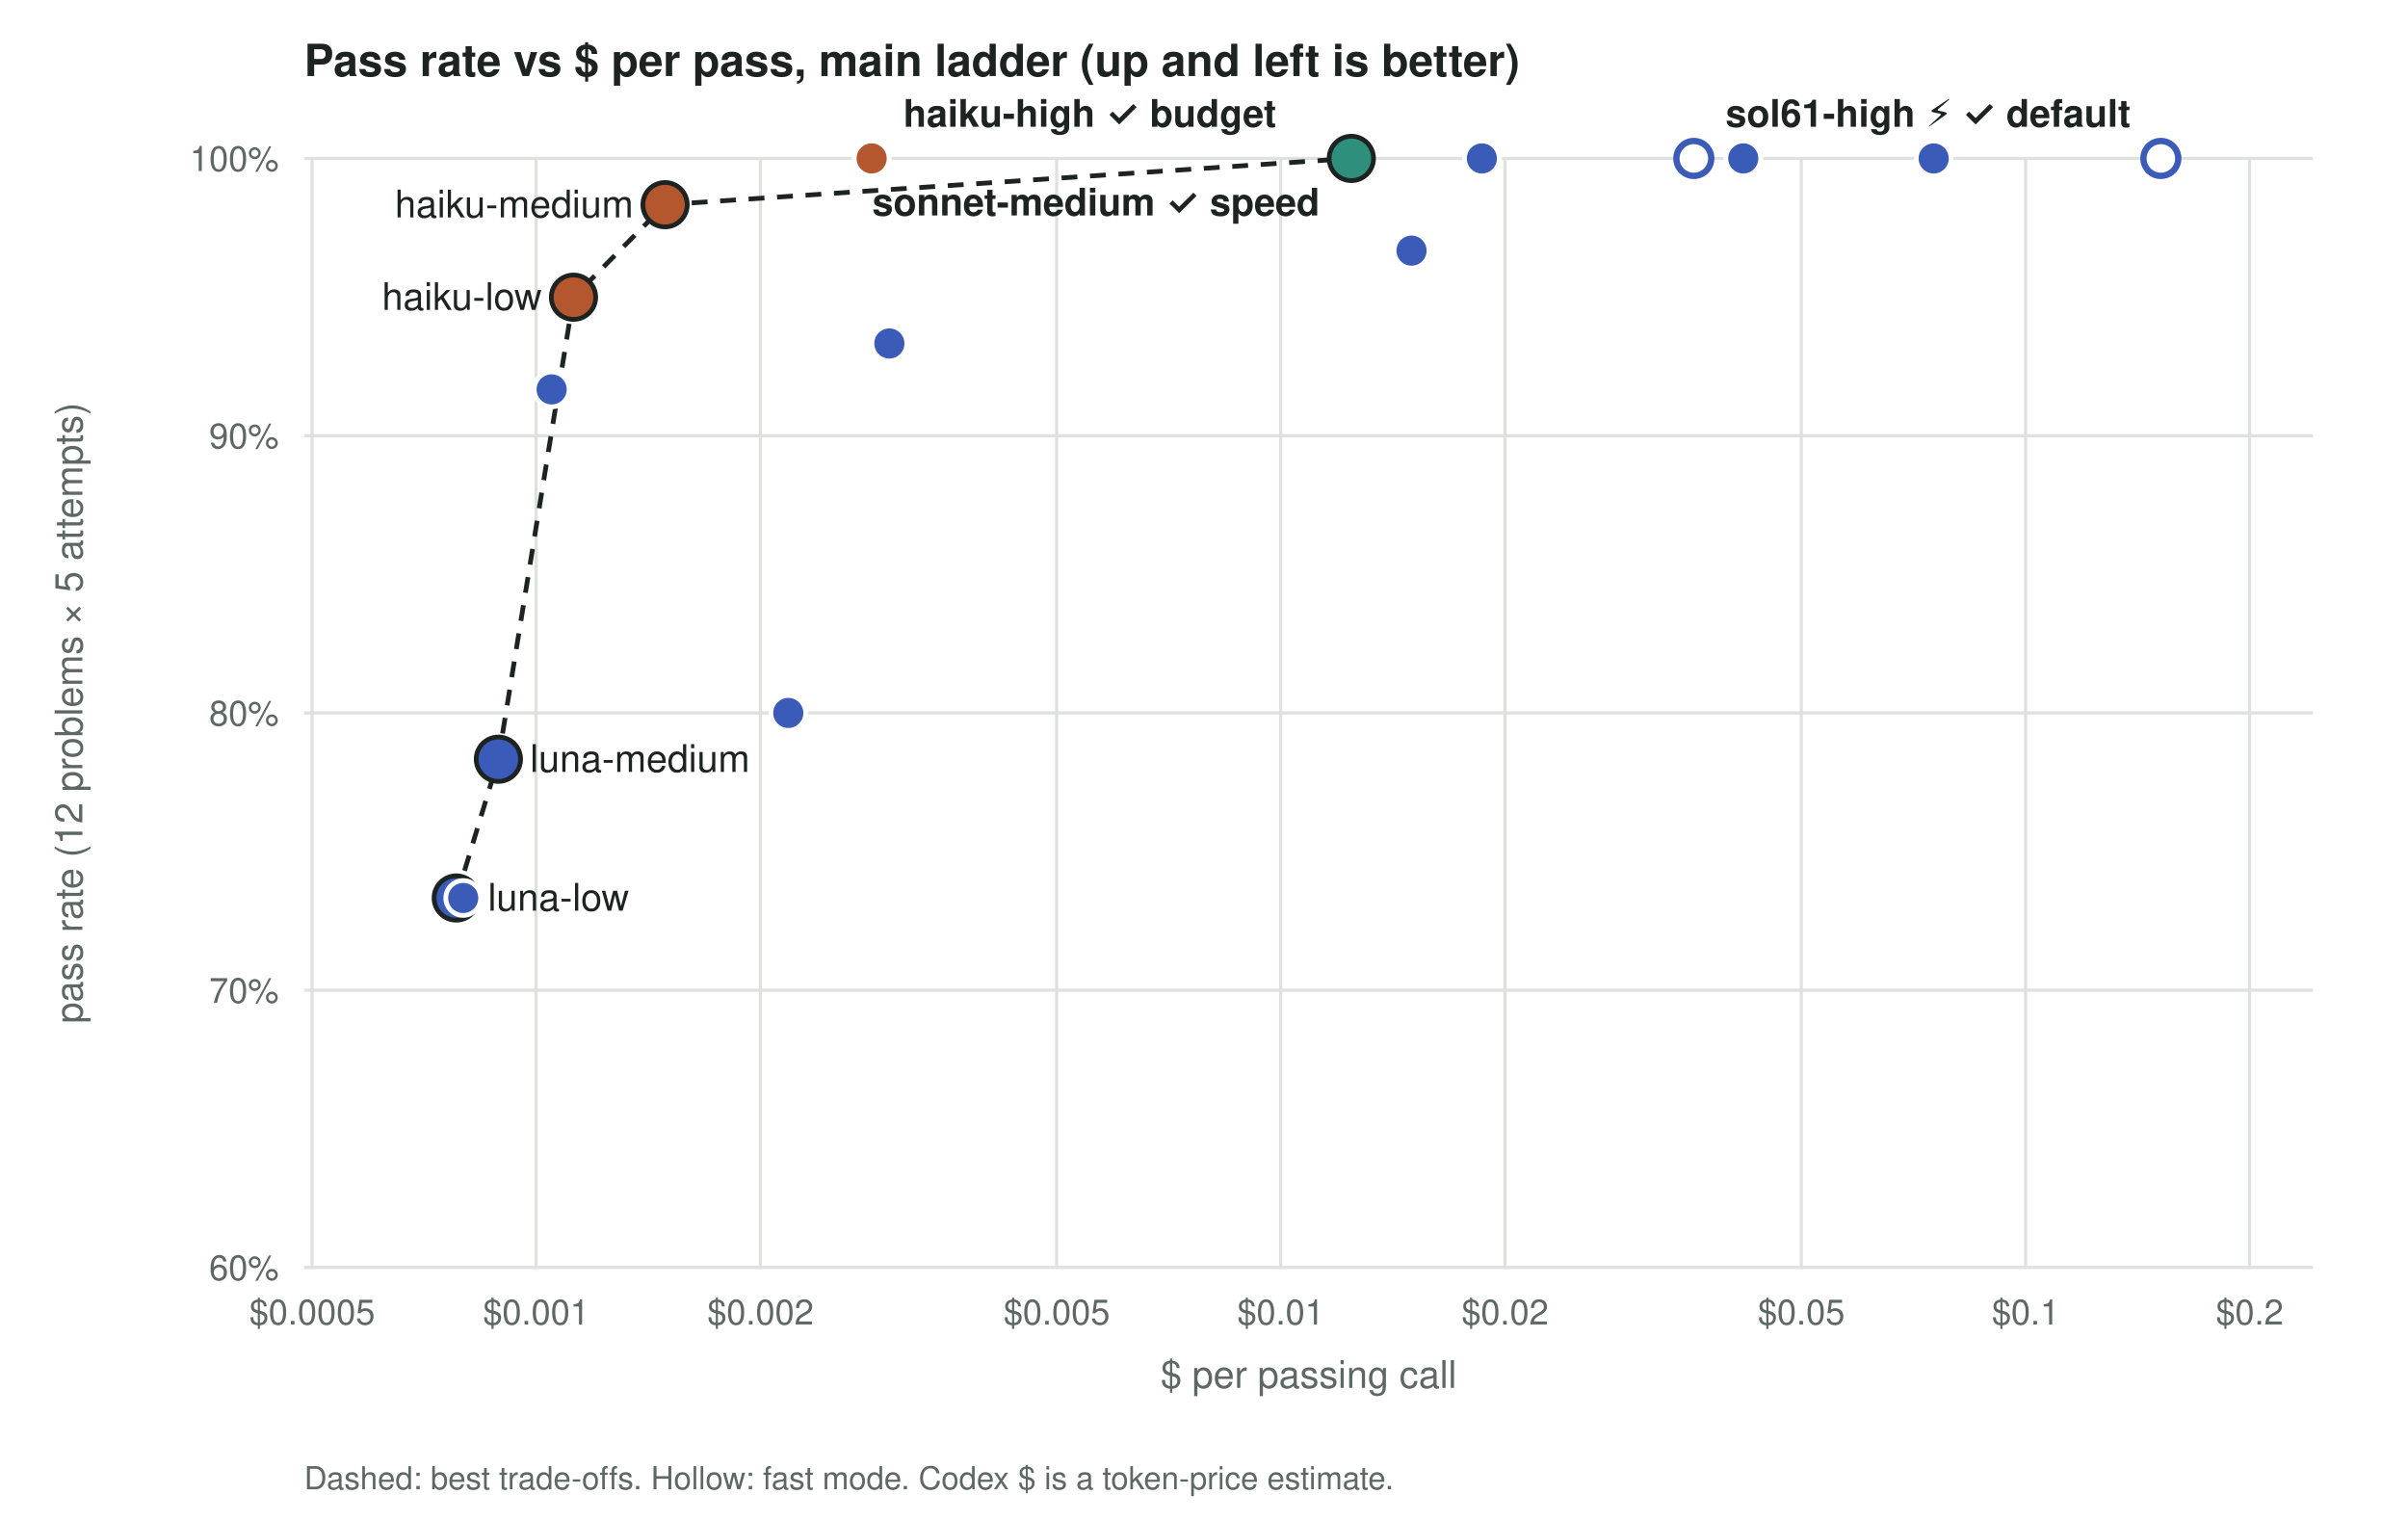
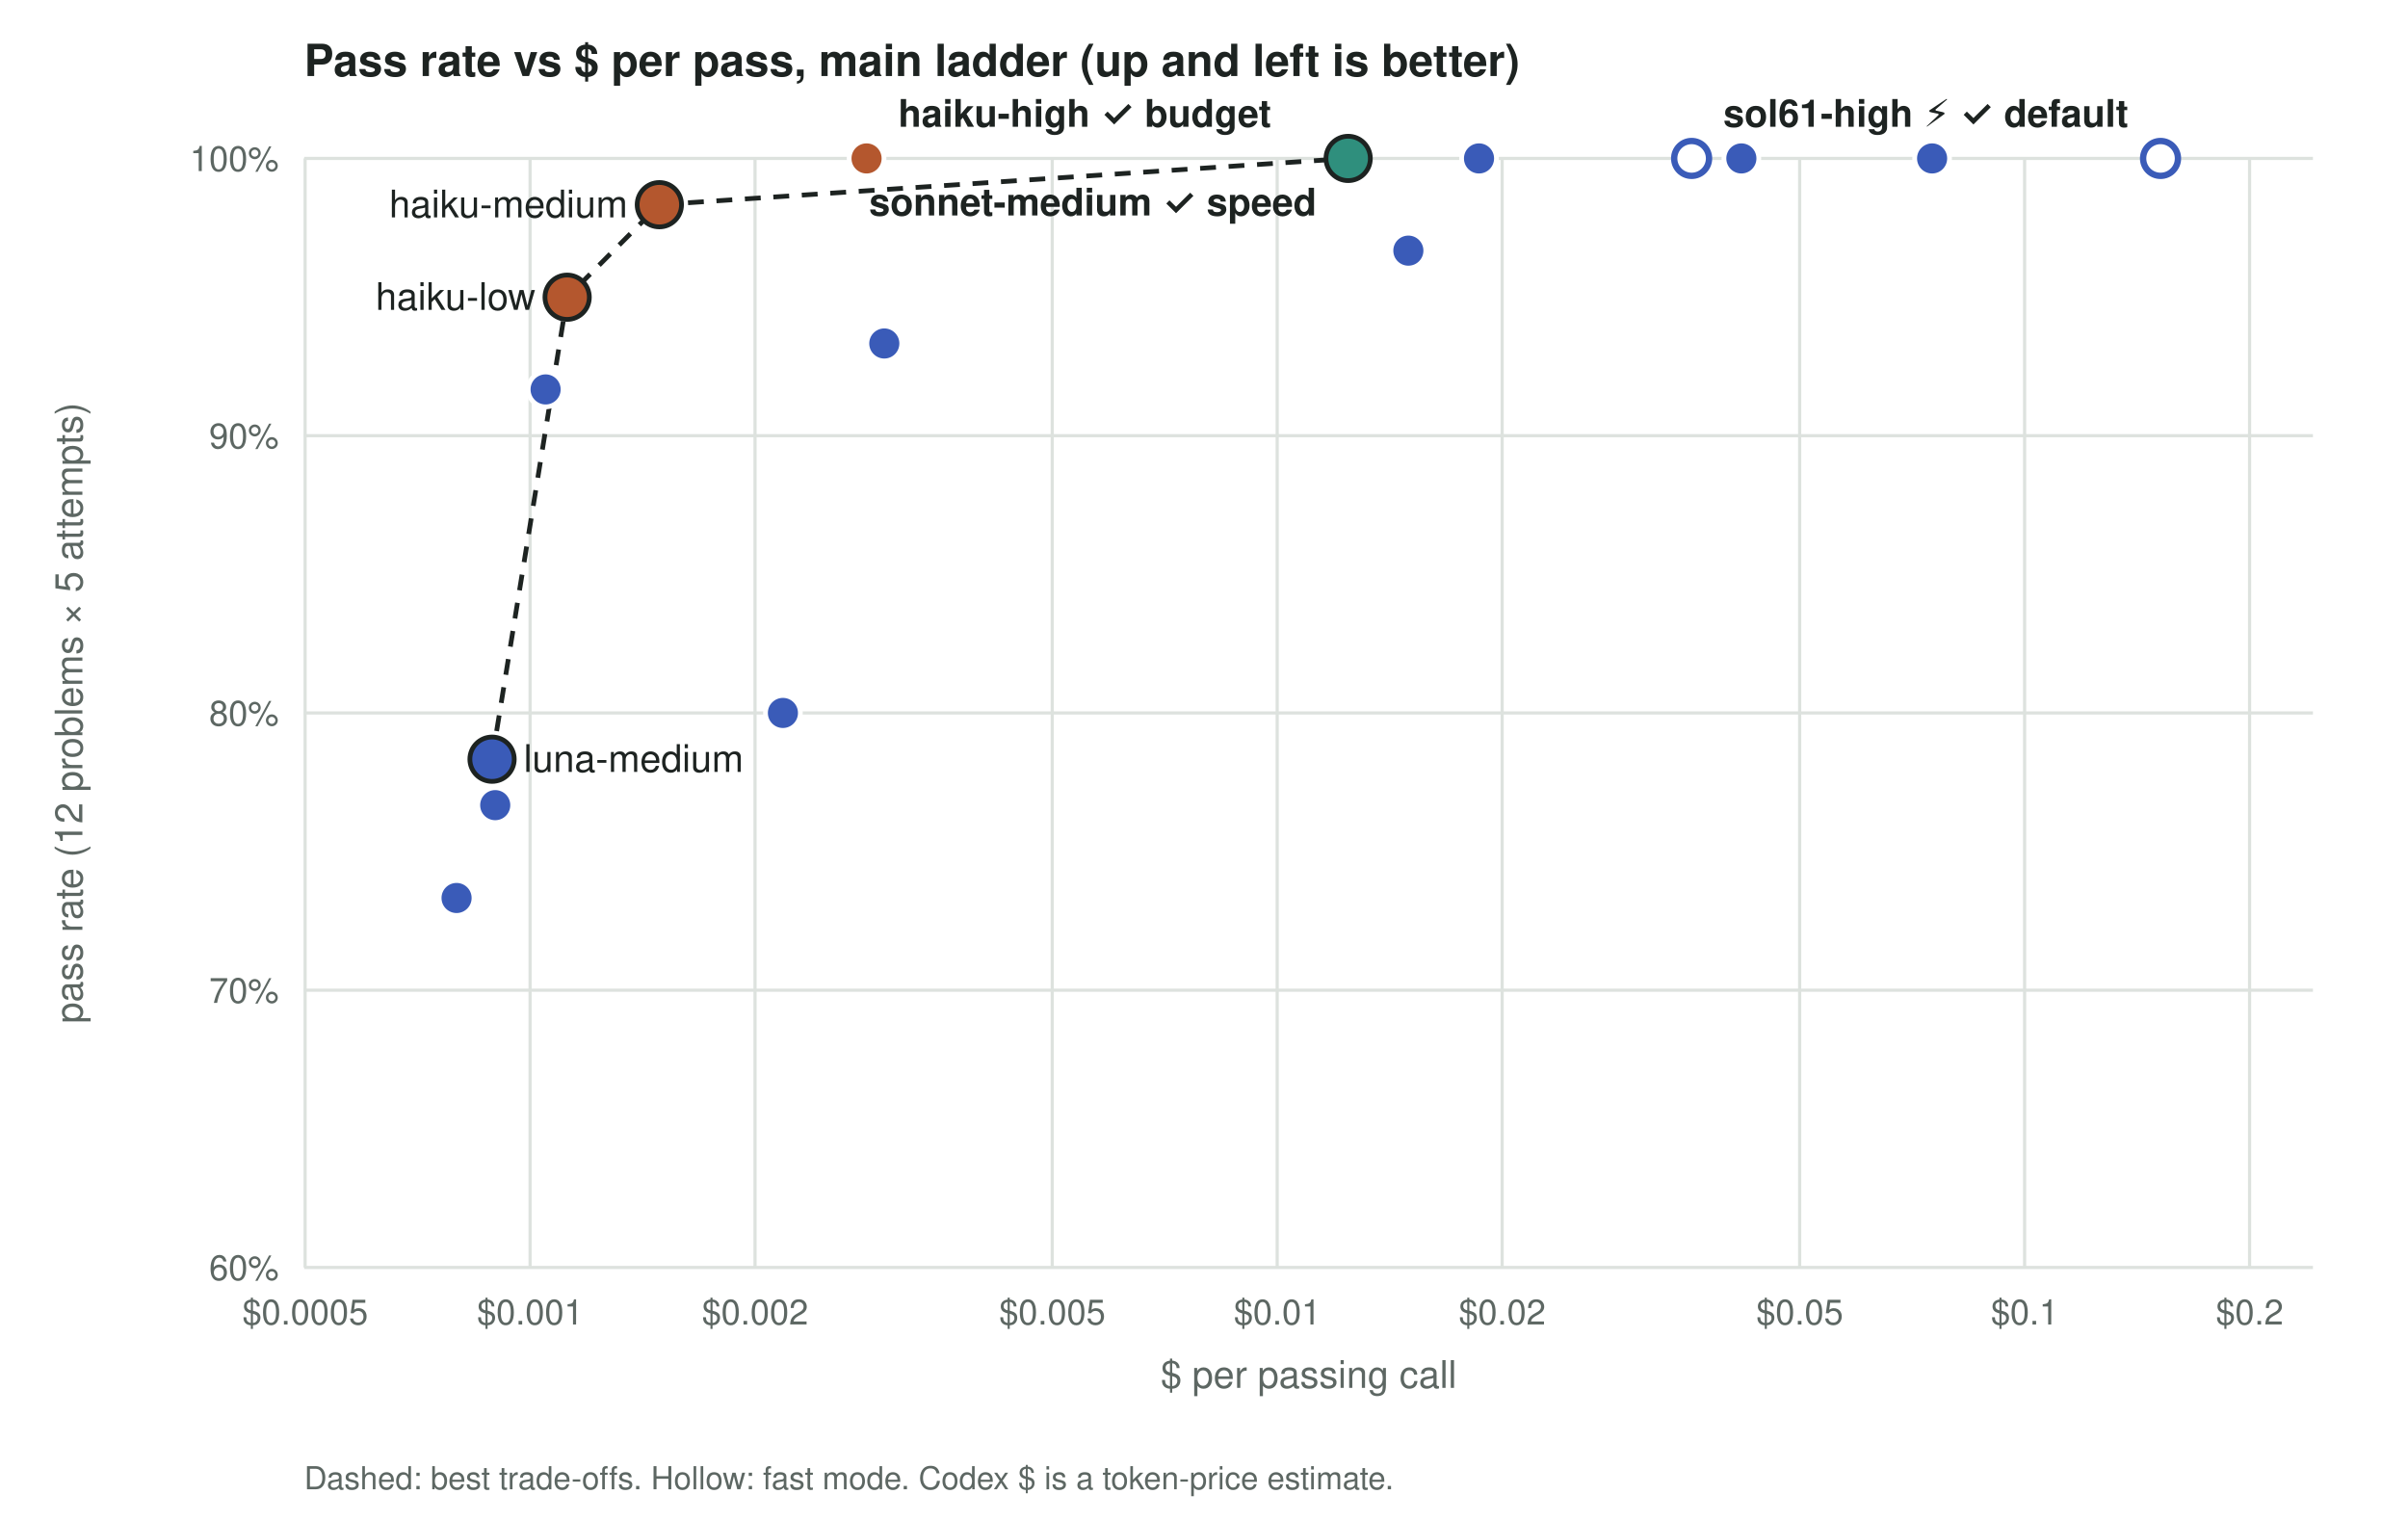
<svg xmlns="http://www.w3.org/2000/svg" viewBox="0 0 760 480" width="760" height="480" font-family="Hanken Grotesk, -apple-system, Segoe UI, Helvetica, Arial, sans-serif" font-size="12">
  <rect width="760" height="480" fill="var(--panel,#ffffff)" />
  <text x="96.0" y="24.0" font-size="14" text-anchor="start" style="fill:var(--fg,#1d2321)" font-weight="600">Pass rate vs $ per pass, main ladder (up and left is better)</text>
  <line x1="96" x2="730" y1="400.0" y2="400.0" stroke="var(--line,#dde2de)" />
  <text x="88.0" y="404.0" font-size="11" text-anchor="end" style="fill:var(--muted,#5d6763)" font-weight="normal">60%</text>
  <line x1="96" x2="730" y1="312.5" y2="312.5" stroke="var(--line,#dde2de)" />
  <text x="88.0" y="316.5" font-size="11" text-anchor="end" style="fill:var(--muted,#5d6763)" font-weight="normal">70%</text>
  <line x1="96" x2="730" y1="225.0" y2="225.0" stroke="var(--line,#dde2de)" />
  <text x="88.0" y="229.0" font-size="11" text-anchor="end" style="fill:var(--muted,#5d6763)" font-weight="normal">80%</text>
  <line x1="96" x2="730" y1="137.5" y2="137.5" stroke="var(--line,#dde2de)" />
  <text x="88.0" y="141.5" font-size="11" text-anchor="end" style="fill:var(--muted,#5d6763)" font-weight="normal">90%</text>
  <line x1="96" x2="730" y1="50.0" y2="50.0" stroke="var(--line,#dde2de)" />
  <text x="88.0" y="54.0" font-size="11" text-anchor="end" style="fill:var(--muted,#5d6763)" font-weight="normal">100%</text>
-   <line x1="98.5" x2="98.5" y1="50" y2="400" stroke="var(--line,#dde2de)" />
-   <text x="98.5" y="418.0" font-size="11" text-anchor="middle" style="fill:var(--muted,#5d6763)" font-weight="normal">$0.0005</text>
-   <line x1="169.2" x2="169.2" y1="50" y2="400" stroke="var(--line,#dde2de)" />
-   <text x="169.2" y="418.0" font-size="11" text-anchor="middle" style="fill:var(--muted,#5d6763)" font-weight="normal">$0.001</text>
-   <line x1="240.0" x2="240.0" y1="50" y2="400" stroke="var(--line,#dde2de)" />
-   <text x="240.0" y="418.0" font-size="11" text-anchor="middle" style="fill:var(--muted,#5d6763)" font-weight="normal">$0.002</text>
-   <line x1="333.5" x2="333.5" y1="50" y2="400" stroke="var(--line,#dde2de)" />
-   <text x="333.5" y="418.0" font-size="11" text-anchor="middle" style="fill:var(--muted,#5d6763)" font-weight="normal">$0.005</text>
-   <line x1="404.2" x2="404.2" y1="50" y2="400" stroke="var(--line,#dde2de)" />
-   <text x="404.2" y="418.0" font-size="11" text-anchor="middle" style="fill:var(--muted,#5d6763)" font-weight="normal">$0.01</text>
-   <line x1="475.0" x2="475.0" y1="50" y2="400" stroke="var(--line,#dde2de)" />
-   <text x="475.0" y="418.0" font-size="11" text-anchor="middle" style="fill:var(--muted,#5d6763)" font-weight="normal">$0.02</text>
-   <line x1="568.5" x2="568.5" y1="50" y2="400" stroke="var(--line,#dde2de)" />
-   <text x="568.5" y="418.0" font-size="11" text-anchor="middle" style="fill:var(--muted,#5d6763)" font-weight="normal">$0.05</text>
-   <line x1="639.3" x2="639.3" y1="50" y2="400" stroke="var(--line,#dde2de)" />
-   <text x="639.3" y="418.0" font-size="11" text-anchor="middle" style="fill:var(--muted,#5d6763)" font-weight="normal">$0.1</text>
+   <line x1="96.3" x2="96.3" y1="50" y2="400" stroke="var(--line,#dde2de)" />
+   <text x="96.3" y="418.0" font-size="11" text-anchor="middle" style="fill:var(--muted,#5d6763)" font-weight="normal">$0.0005</text>
+   <line x1="167.3" x2="167.3" y1="50" y2="400" stroke="var(--line,#dde2de)" />
+   <text x="167.3" y="418.0" font-size="11" text-anchor="middle" style="fill:var(--muted,#5d6763)" font-weight="normal">$0.001</text>
+   <line x1="238.3" x2="238.3" y1="50" y2="400" stroke="var(--line,#dde2de)" />
+   <text x="238.3" y="418.0" font-size="11" text-anchor="middle" style="fill:var(--muted,#5d6763)" font-weight="normal">$0.002</text>
+   <line x1="332.1" x2="332.1" y1="50" y2="400" stroke="var(--line,#dde2de)" />
+   <text x="332.1" y="418.0" font-size="11" text-anchor="middle" style="fill:var(--muted,#5d6763)" font-weight="normal">$0.005</text>
+   <line x1="403.1" x2="403.1" y1="50" y2="400" stroke="var(--line,#dde2de)" />
+   <text x="403.1" y="418.0" font-size="11" text-anchor="middle" style="fill:var(--muted,#5d6763)" font-weight="normal">$0.01</text>
+   <line x1="474.1" x2="474.1" y1="50" y2="400" stroke="var(--line,#dde2de)" />
+   <text x="474.1" y="418.0" font-size="11" text-anchor="middle" style="fill:var(--muted,#5d6763)" font-weight="normal">$0.02</text>
+   <line x1="568.0" x2="568.0" y1="50" y2="400" stroke="var(--line,#dde2de)" />
+   <text x="568.0" y="418.0" font-size="11" text-anchor="middle" style="fill:var(--muted,#5d6763)" font-weight="normal">$0.05</text>
+   <line x1="639.0" x2="639.0" y1="50" y2="400" stroke="var(--line,#dde2de)" />
+   <text x="639.0" y="418.0" font-size="11" text-anchor="middle" style="fill:var(--muted,#5d6763)" font-weight="normal">$0.1</text>
  <line x1="710.0" x2="710.0" y1="50" y2="400" stroke="var(--line,#dde2de)" />
  <text x="710.0" y="418.0" font-size="11" text-anchor="middle" style="fill:var(--muted,#5d6763)" font-weight="normal">$0.2</text>
  <text x="413.0" y="438.0" font-size="12" text-anchor="middle" style="fill:var(--muted,#5d6763)" font-weight="normal">$ per passing call</text>
  <text x="26.0" y="225.0" font-size="12" text-anchor="middle" style="fill:var(--muted,#5d6763)" font-weight="normal" transform="rotate(-90 26 225.0)">pass rate (12 problems × 5 attempts)</text>
-   <polyline points="144.0,283.4 157.3,239.6 181.0,93.8 209.9,64.6 426.5,50.0" fill="none" stroke="var(--fg,#1d2321)" stroke-width="1.5" stroke-dasharray="5 4" />
-   <circle cx="181.0" cy="93.8" r="7" fill="var(--claude,#b4572e)" stroke="var(--fg,#1d2321)" stroke-width="1.5" />
-   <text x="171.0" y="97.8" font-size="12" text-anchor="end" style="fill:var(--fg,#1d2321)" font-weight="normal">haiku-low</text>
-   <circle cx="209.9" cy="64.6" r="7" fill="var(--claude,#b4572e)" stroke="var(--fg,#1d2321)" stroke-width="1.5" />
-   <text x="199.9" y="68.6" font-size="12" text-anchor="end" style="fill:var(--fg,#1d2321)" font-weight="normal">haiku-medium</text>
-   <circle cx="426.5" cy="50.0" r="7" fill="var(--sonnet,#2f8f7d)" stroke="var(--fg,#1d2321)" stroke-width="1.5" />
-   <text x="416.5" y="68.0" font-size="12" text-anchor="end" style="fill:var(--fg,#1d2321)" font-weight="600">sonnet-medium ✓ speed</text>
-   <circle cx="144.0" cy="283.4" r="7" fill="var(--codex,#3a5bb8)" stroke="var(--fg,#1d2321)" stroke-width="1.5" />
-   <text x="154.0" y="287.4" font-size="12" text-anchor="start" style="fill:var(--fg,#1d2321)" font-weight="normal">luna-low</text>
-   <circle cx="157.3" cy="239.6" r="7" fill="var(--codex,#3a5bb8)" stroke="var(--fg,#1d2321)" stroke-width="1.5" />
-   <text x="167.3" y="243.6" font-size="12" text-anchor="start" style="fill:var(--fg,#1d2321)" font-weight="normal">luna-medium</text>
-   <circle cx="445.5" cy="79.1" r="5.5" fill="var(--codex,#3a5bb8)" stroke="var(--panel,#ffffff)" stroke-width="1.5" />
-   <circle cx="610.3" cy="50.0" r="5.5" fill="var(--codex,#3a5bb8)" stroke="var(--panel,#ffffff)" stroke-width="1.5" />
-   <circle cx="682.0" cy="50.0" r="5.5" fill="var(--panel,#ffffff)" stroke="var(--codex,#3a5bb8)" stroke-width="2" />
-   <circle cx="275.1" cy="50.0" r="5.5" fill="var(--claude,#b4572e)" stroke="var(--panel,#ffffff)" stroke-width="1.5" />
-   <text x="285.1" y="40.0" font-size="12" text-anchor="start" style="fill:var(--fg,#1d2321)" font-weight="600">haiku-high ✓ budget</text>
-   <circle cx="174.1" cy="122.9" r="5.5" fill="var(--codex,#3a5bb8)" stroke="var(--panel,#ffffff)" stroke-width="1.5" />
-   <circle cx="146.2" cy="283.4" r="5.5" fill="var(--codex,#3a5bb8)" stroke="var(--panel,#ffffff)" stroke-width="1.5" />
-   <circle cx="280.7" cy="108.4" r="5.5" fill="var(--codex,#3a5bb8)" stroke="var(--panel,#ffffff)" stroke-width="1.5" />
-   <circle cx="248.8" cy="225.0" r="5.5" fill="var(--codex,#3a5bb8)" stroke="var(--panel,#ffffff)" stroke-width="1.5" />
-   <circle cx="550.2" cy="50.0" r="5.5" fill="var(--codex,#3a5bb8)" stroke="var(--panel,#ffffff)" stroke-width="1.5" />
-   <circle cx="467.7" cy="50.0" r="5.5" fill="var(--codex,#3a5bb8)" stroke="var(--panel,#ffffff)" stroke-width="1.5" />
-   <circle cx="534.6" cy="50.0" r="5.5" fill="var(--panel,#ffffff)" stroke="var(--codex,#3a5bb8)" stroke-width="2" />
-   <text x="544.6" y="40.0" font-size="12" text-anchor="start" style="fill:var(--fg,#1d2321)" font-weight="600">sol61-high ⚡ ✓ default</text>
+   <polyline points="155.3,239.6 179.0,93.8 208.1,64.6 425.5,50.0" fill="none" stroke="var(--fg,#1d2321)" stroke-width="1.5" stroke-dasharray="5 4" />
+   <circle cx="179.0" cy="93.8" r="7" fill="var(--claude,#b4572e)" stroke="var(--fg,#1d2321)" stroke-width="1.5" />
+   <text x="169.0" y="97.8" font-size="12" text-anchor="end" style="fill:var(--fg,#1d2321)" font-weight="normal">haiku-low</text>
+   <circle cx="208.1" cy="64.6" r="7" fill="var(--claude,#b4572e)" stroke="var(--fg,#1d2321)" stroke-width="1.5" />
+   <text x="198.1" y="68.6" font-size="12" text-anchor="end" style="fill:var(--fg,#1d2321)" font-weight="normal">haiku-medium</text>
+   <circle cx="425.5" cy="50.0" r="7" fill="var(--sonnet,#2f8f7d)" stroke="var(--fg,#1d2321)" stroke-width="1.5" />
+   <text x="415.5" y="68.0" font-size="12" text-anchor="end" style="fill:var(--fg,#1d2321)" font-weight="600">sonnet-medium ✓ speed</text>
+   <circle cx="156.3" cy="254.1" r="5.5" fill="var(--codex,#3a5bb8)" stroke="var(--panel,#ffffff)" stroke-width="1.5" />
+   <circle cx="155.3" cy="239.6" r="7" fill="var(--codex,#3a5bb8)" stroke="var(--fg,#1d2321)" stroke-width="1.5" />
+   <text x="165.3" y="243.6" font-size="12" text-anchor="start" style="fill:var(--fg,#1d2321)" font-weight="normal">luna-medium</text>
+   <circle cx="444.5" cy="79.1" r="5.5" fill="var(--codex,#3a5bb8)" stroke="var(--panel,#ffffff)" stroke-width="1.5" />
+   <circle cx="609.8" cy="50.0" r="5.5" fill="var(--codex,#3a5bb8)" stroke="var(--panel,#ffffff)" stroke-width="1.5" />
+   <circle cx="681.9" cy="50.0" r="5.5" fill="var(--panel,#ffffff)" stroke="var(--codex,#3a5bb8)" stroke-width="2" />
+   <circle cx="273.5" cy="50.0" r="5.5" fill="var(--claude,#b4572e)" stroke="var(--panel,#ffffff)" stroke-width="1.5" />
+   <text x="283.5" y="40.0" font-size="12" text-anchor="start" style="fill:var(--fg,#1d2321)" font-weight="600">haiku-high ✓ budget</text>
+   <circle cx="172.2" cy="122.9" r="5.5" fill="var(--codex,#3a5bb8)" stroke="var(--panel,#ffffff)" stroke-width="1.5" />
+   <circle cx="144.1" cy="283.4" r="5.5" fill="var(--codex,#3a5bb8)" stroke="var(--panel,#ffffff)" stroke-width="1.5" />
+   <circle cx="279.1" cy="108.4" r="5.5" fill="var(--codex,#3a5bb8)" stroke="var(--panel,#ffffff)" stroke-width="1.5" />
+   <circle cx="247.1" cy="225.0" r="5.5" fill="var(--codex,#3a5bb8)" stroke="var(--panel,#ffffff)" stroke-width="1.5" />
+   <circle cx="549.6" cy="50.0" r="5.5" fill="var(--codex,#3a5bb8)" stroke="var(--panel,#ffffff)" stroke-width="1.5" />
+   <circle cx="466.8" cy="50.0" r="5.5" fill="var(--codex,#3a5bb8)" stroke="var(--panel,#ffffff)" stroke-width="1.5" />
+   <circle cx="533.9" cy="50.0" r="5.5" fill="var(--panel,#ffffff)" stroke="var(--codex,#3a5bb8)" stroke-width="2" />
+   <text x="543.9" y="40.0" font-size="12" text-anchor="start" style="fill:var(--fg,#1d2321)" font-weight="600">sol61-high ⚡ ✓ default</text>
  <text x="96.0" y="470.0" font-size="10" text-anchor="start" style="fill:var(--muted,#5d6763)" font-weight="normal">Dashed: best trade-offs. Hollow: fast mode. Codex $ is a token-price estimate.</text>
</svg>
